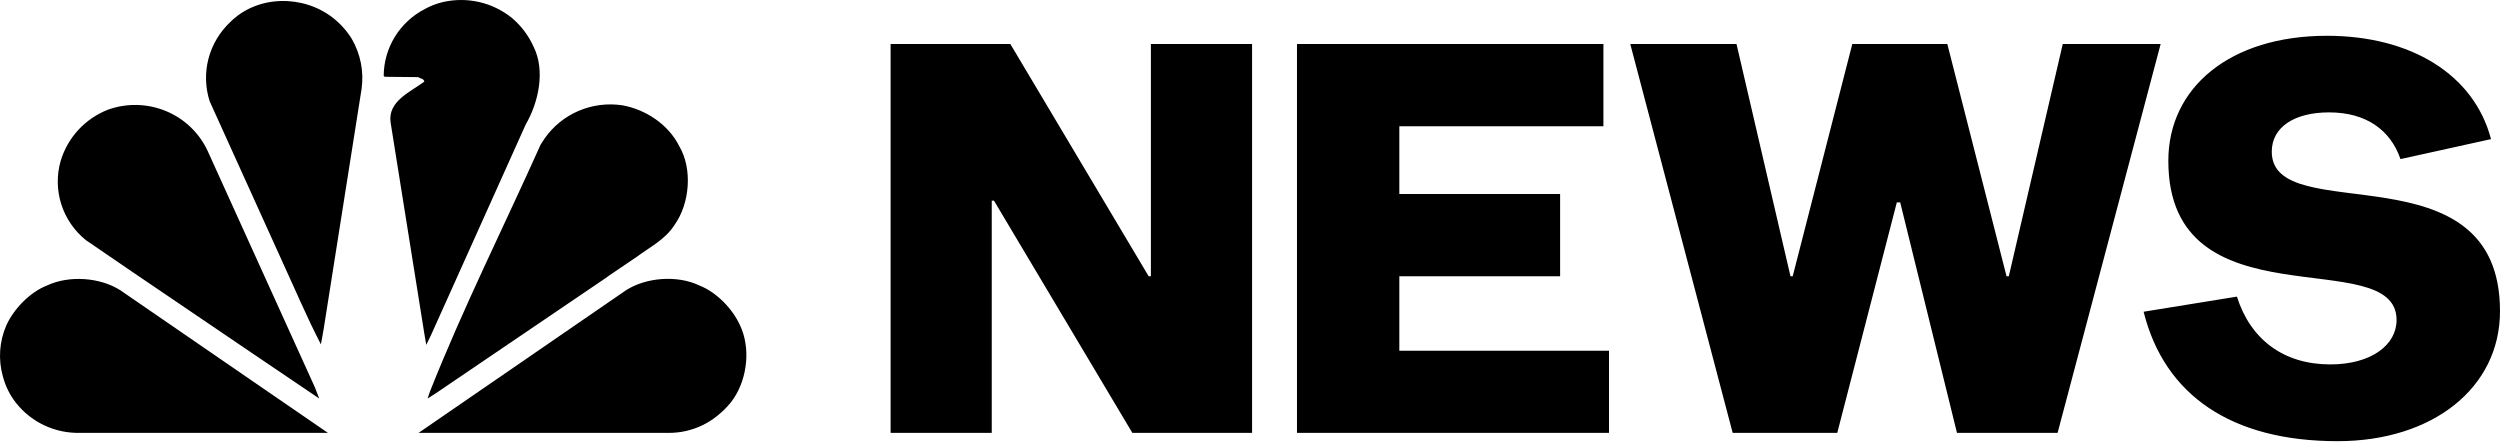
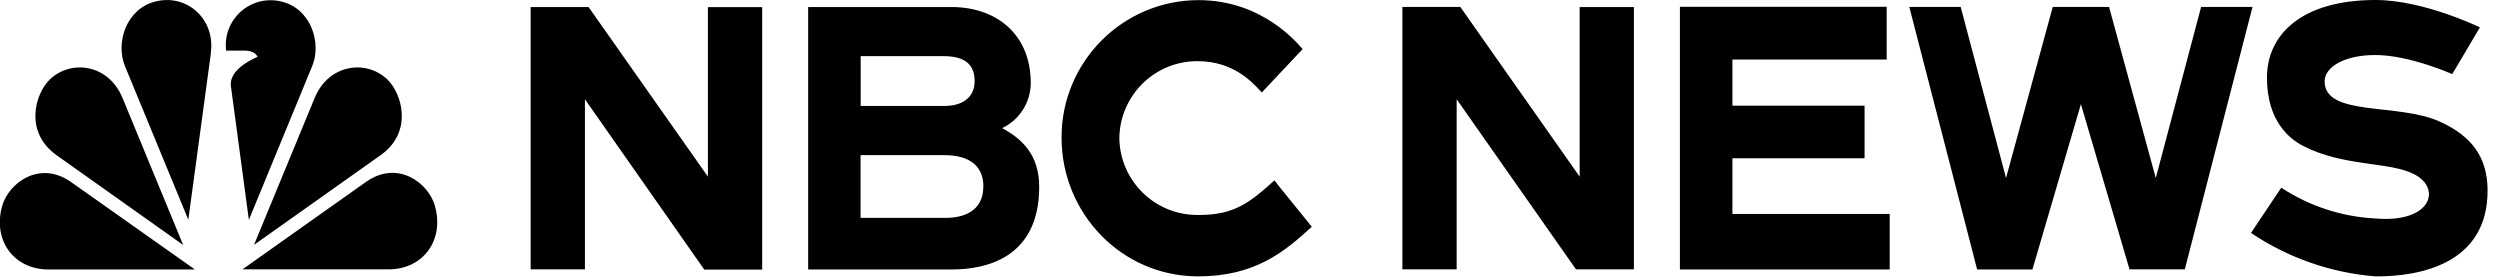
- <svg role="img" width="153" height="27" fill="none">
-   <path d="M60.832 12.281h-.137v14.212h-6.19v-23.8h7.328l8.465 14.213h.136V2.692h6.193v23.8H69.3l-8.468-14.21ZM98.129 2.692v5.034h-12.49v4.148h9.84v5.032h-9.84v4.557h12.832v5.03H79.375v-23.8h18.754ZM116.292 12.385h-.206l-3.646 14.108h-6.4l-6.268-23.8h6.502l3.303 14.213h.137l3.647-14.214h5.815l3.624 14.214h.139l3.302-14.214h5.991l-6.307 23.8h-6.158l-3.475-14.107ZM132.702 9.84c0-4.488 3.784-7.65 9.702-7.65 5.159 0 9.012 2.38 10.046 6.324l-5.54 1.223c-.62-1.807-2.132-2.859-4.368-2.859-2.098 0-3.51.883-3.51 2.406 0 4.761 13.968-.442 13.968 9.76 0 4.692-4.119 7.956-9.943 7.956-6.502 0-10.596-2.822-11.868-7.922l5.711-.925c.825 2.619 2.855 4.149 5.71 4.149 2.512 0 4.06-1.19 4.06-2.72 0-4.747-13.968.453-13.968-9.743ZM26.086 21.106s.187-.37.273-.555l.891-1.98.229-.509 4.695-10.444c.779-1.338 1.22-3.292.472-4.78a4.966 4.966 0 0 0-1.333-1.754 4.961 4.961 0 0 0-4.17-.966 4.236 4.236 0 0 0-1.172.45 4.658 4.658 0 0 0-1.813 1.695 4.586 4.586 0 0 0-.675 2.376l.06.061 2.041.02c.133.091.348.08.387.272-.829.628-2.246 1.187-2.068 2.493l2.06 12.896c.046.244.123.725.123.725ZM18.41 18.512a55.437 55.437 0 0 0 1.228 2.563s.126-.65.172-.95l2.32-14.692a4.779 4.779 0 0 0-.605-3.06 4.92 4.92 0 0 0-1.132-1.268c-1.824-1.443-4.64-1.423-6.31.254a4.707 4.707 0 0 0-1.327 2.244 4.666 4.666 0 0 0 .077 2.598l5.203 11.482.374.83ZM26.169 24.39l.464-.295 10.379-7.04.23-.166 1.73-1.173c.8-.598 1.745-1.053 2.318-1.965.923-1.295 1.106-3.414.277-4.811-.668-1.34-2.078-2.247-3.478-2.495a4.935 4.935 0 0 0-2.678.341 4.87 4.87 0 0 0-2.085 1.695c-.084.122-.163.248-.24.37-2.258 5.039-4.746 9.992-6.775 15.118l-.142.42ZM8.679 17.033c3.529 2.406 10.858 7.356 10.858 7.356l-.268-.69-6.474-14.27-.093-.205a4.854 4.854 0 0 0-2.561-2.433 4.932 4.932 0 0 0-3.552-.072c-.69.274-1.308.7-1.807 1.245a4.835 4.835 0 0 0-1.074 1.9 4.575 4.575 0 0 0 .045 2.644 4.625 4.625 0 0 0 1.503 2.188L8.13 16.66l.549.374ZM25.614 26.493h15.309c1.455 0 2.773-.627 3.778-1.834.075-.09.142-.185.21-.287.838-1.26 1.03-3.103.374-4.474-.462-1.012-1.445-2.024-2.492-2.431-1.352-.639-3.239-.496-4.478.294l-7.784 5.353-.433.296-4.156 2.859-.328.224ZM.982 24.66a4.813 4.813 0 0 0 1.73 1.372 4.871 4.871 0 0 0 2.168.46H20.07l-1.646-1.13-2.823-1.939-8.237-5.66c-1.24-.79-3.127-.926-4.479-.295C1.84 17.875.855 18.888.393 19.9a4.642 4.642 0 0 0-.22 3.125 4.42 4.42 0 0 0 .81 1.636Z" fill="currentColor">
-     </path>
+ <svg xmlns="http://www.w3.org/2000/svg" fill="currentColor" viewBox="0 0 199 22">
+   <path d="m101.7 14.68-.11-.14-.15-.18c-1.94 1.76-3.18 2.75-5.98 2.75h-.12A6.2 6.2 0 0 1 89.1 11a6.2 6.2 0 0 1 6.27-6.13c2.78.02 4.25 1.61 4.96 2.37l.11.12.08-.08.01-.02.07-.07.12-.13 2.97-3.15c-.36-.39-3.14-3.9-8.29-3.9a10.92 10.92 0 0 0-10.9 10.95c0 5.99 4.74 11.02 10.85 11.04 4.59 0 6.92-1.99 9.07-3.95l-2.72-3.36Zm-18.98.19c0 5.69-4.28 6.58-6.96 6.58H64.33V.56h11.42c3.5 0 6.3 2.11 6.3 6.07a4 4 0 0 1-2.28 3.57c1.62.87 2.95 2.15 2.95 4.67ZM68.51 4.47v3.96h6.74c1.1 0 2.33-.5 2.33-1.97s-.95-1.99-2.49-1.99h-6.58Zm9.77 10.4c0-2-1.57-2.52-3.1-2.52H68.5v4.99h6.83c1.24 0 2.94-.46 2.94-2.47ZM42.24.56h4.61l9.5 13.5V.57h4.32v20.89h-4.61L46.56 7.9v13.54h-4.32V.55Zm108.18 16.49v4.4h-16.7V.54h16.46v4.2H137.9v3.67h10.52v4.19H137.9v4.43h12.52ZM111.63.55h4.61l9.5 13.51V.56h4.32v20.88h-4.61l-9.5-13.54v13.54h-4.32V.55Zm63.58 0-3.61 13.62L167.88.55h-4.48l-3.72 13.62L156.07.55h-4.09l5.4 20.9h4.4l3.86-13.16 3.87 13.15h4.4L179.3.55h-4.09Zm18.97 9.12c-3.3-1.5-9.18-.36-9.14-3.22.02-1.1 1.53-2.05 3.96-2.07 2.73-.03 6.2 1.52 6.2 1.52l2.2-3.72S192.94 0 189.09 0c-5.87 0-8.64 2.75-8.64 6.18 0 3.52 1.86 4.91 2.87 5.43 3.26 1.69 6.92 1.23 8.89 2.28 2.16 1.14 1.3 3.88-3.12 3.5a15 15 0 0 1-7.5-2.45l-2.41 3.6a20.67 20.67 0 0 0 9.91 3.46c3.44.02 9.01-.95 8.92-6.96-.04-2.44-1.16-4.17-3.82-5.37ZM15.5 21.44 5.67 14.5c-2.5-1.77-4.97.04-5.5 1.9-.77 2.76.96 5.05 3.68 5.05h11.63Zm15.44 0c2.72 0 4.45-2.3 3.68-5.05-.53-1.87-3-3.68-5.5-1.9l-9.82 6.95h11.64ZM24.85 5.26 19.81 17.5 18.38 6.86c-.19-1.44 2.12-2.33 2.12-2.33-.2-.5-.94-.5-.94-.5H18A3.57 3.57 0 0 1 22.39.12c2.37.56 3.23 3.3 2.46 5.15Zm-8.07-1.05c.37-2.7-1.9-4.7-4.37-4.1-2.37.56-3.23 3.3-2.46 5.16l5.04 12.22 1.8-13.28Zm-2.2 15.29L9.75 7.79C8.62 5.07 5.62 4.73 3.96 6.33 2.8 7.45 1.9 10.5 4.5 12.35l10.08 7.15Zm15.72-7.15c2.6-1.84 1.7-4.9.54-6.02-1.66-1.6-4.66-1.26-5.79 1.46l-4.83 11.7 10.08-7.14Z" />
</svg>
